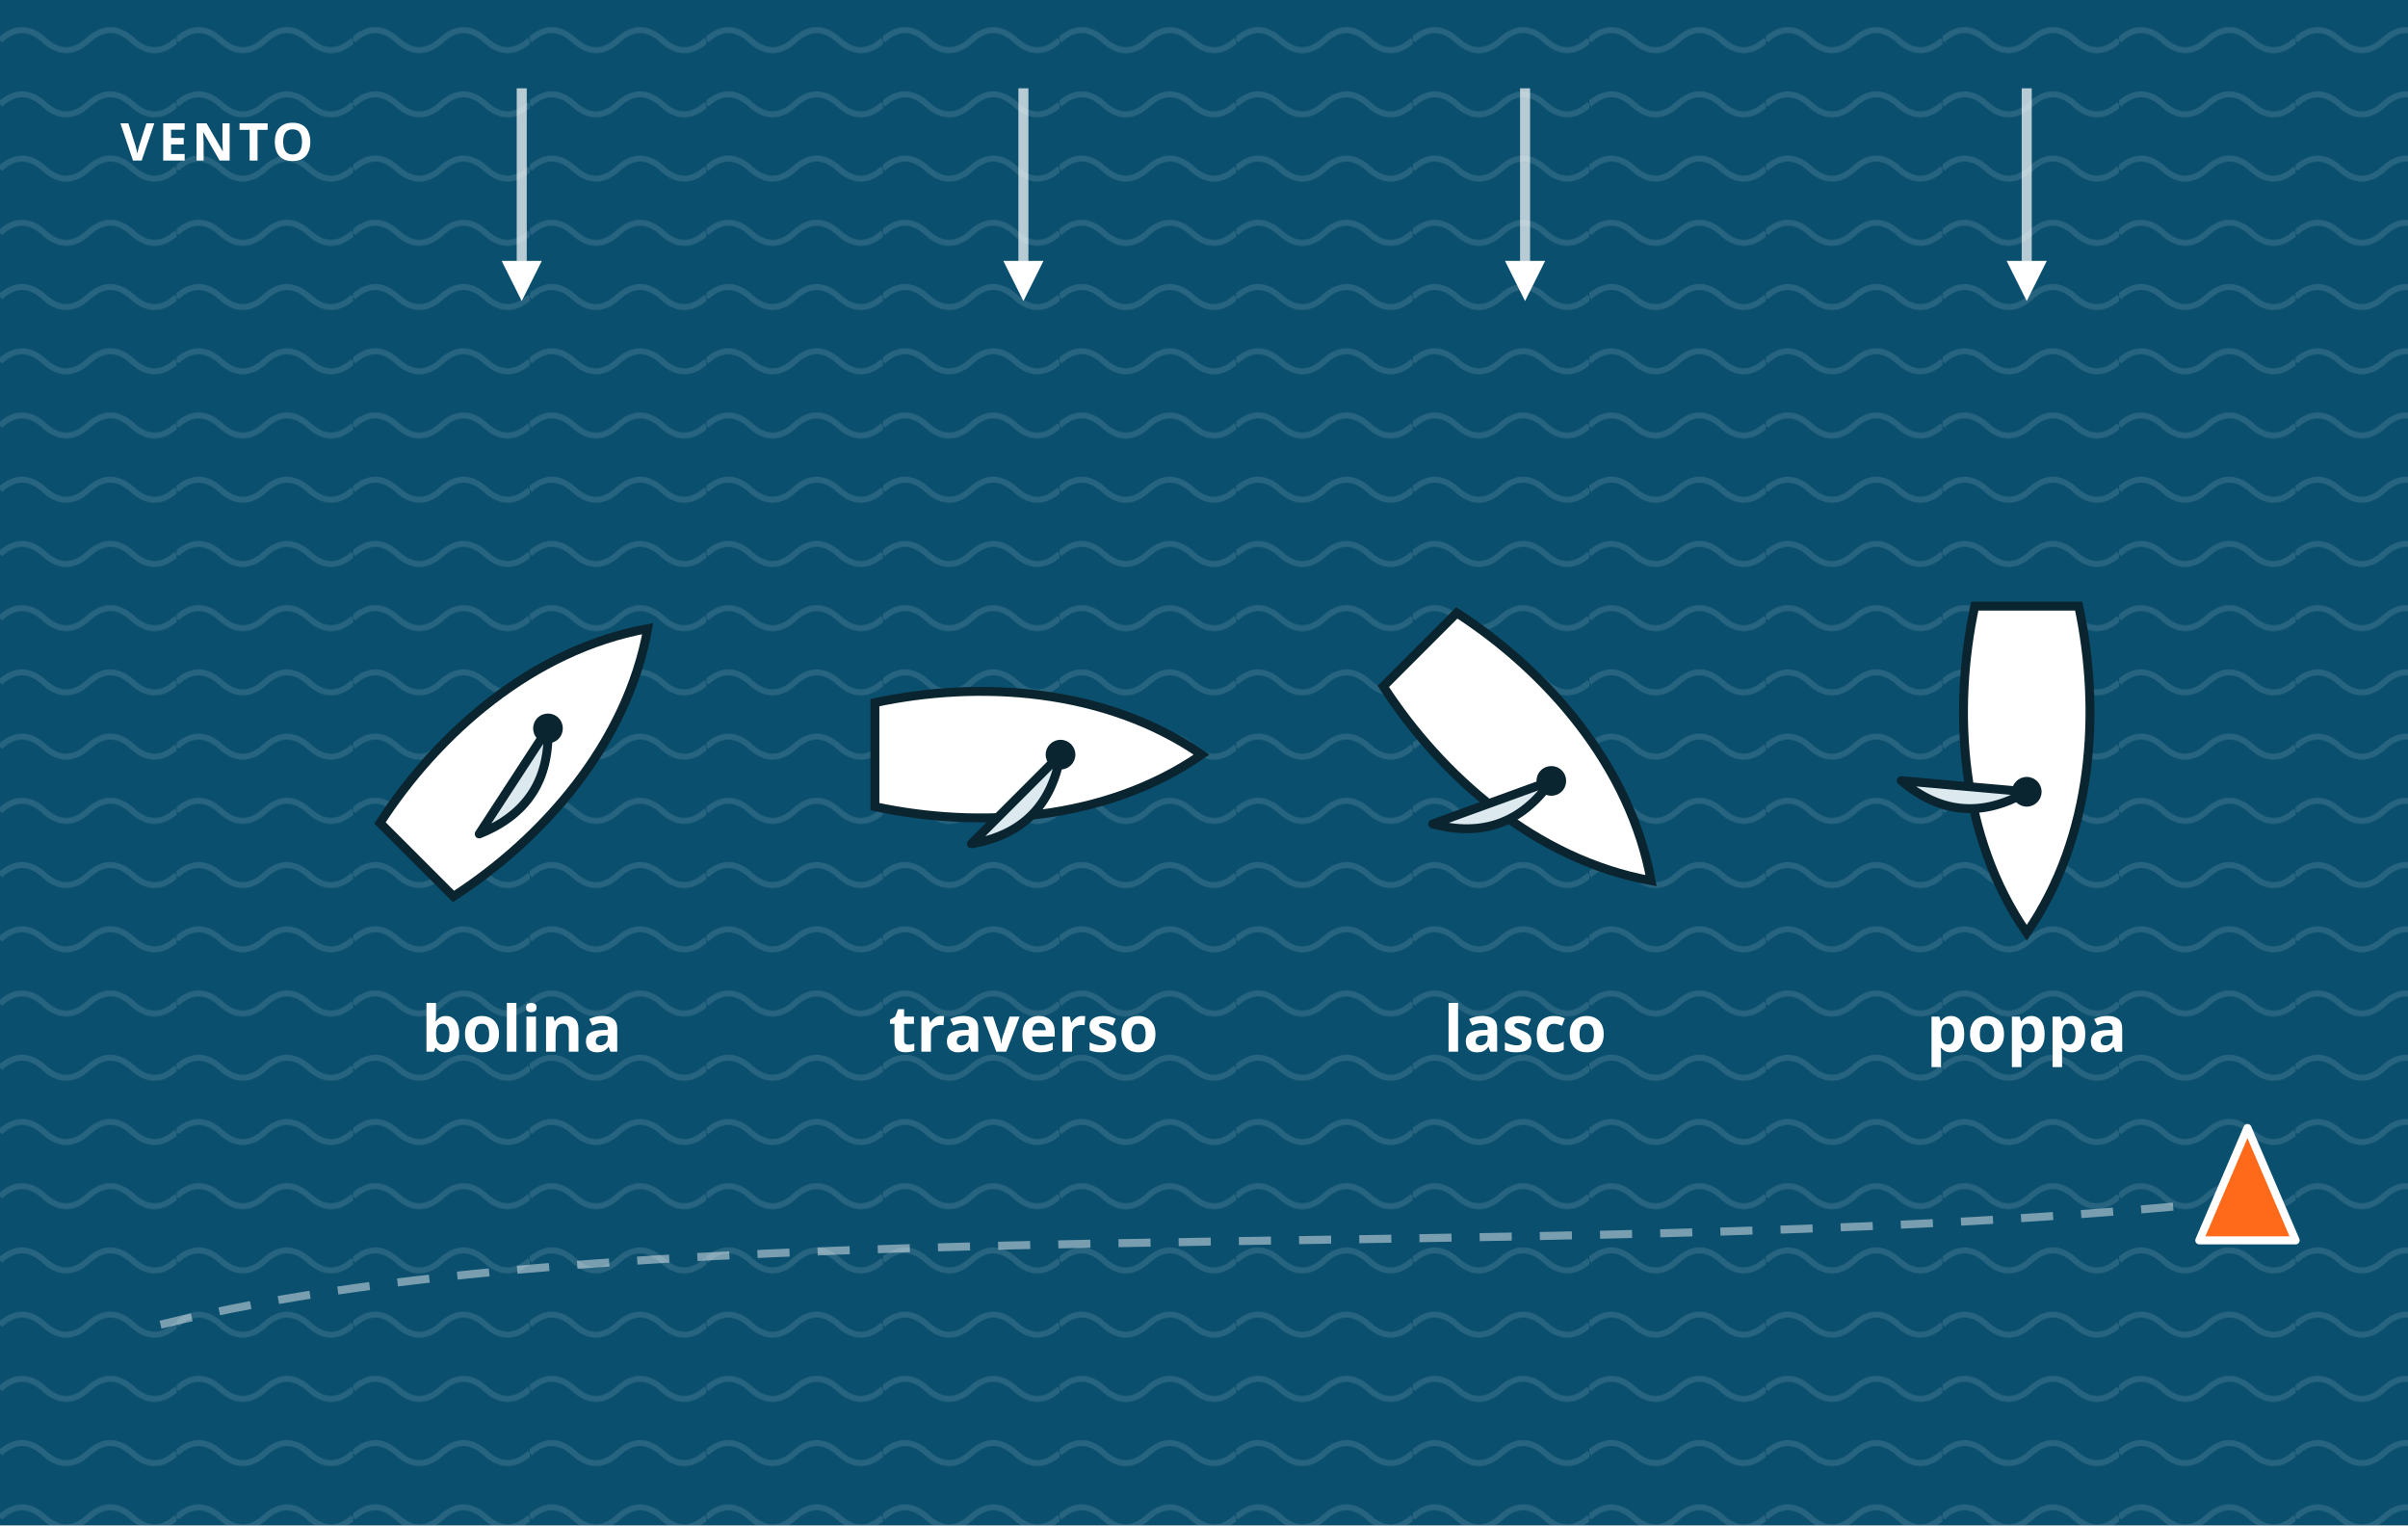
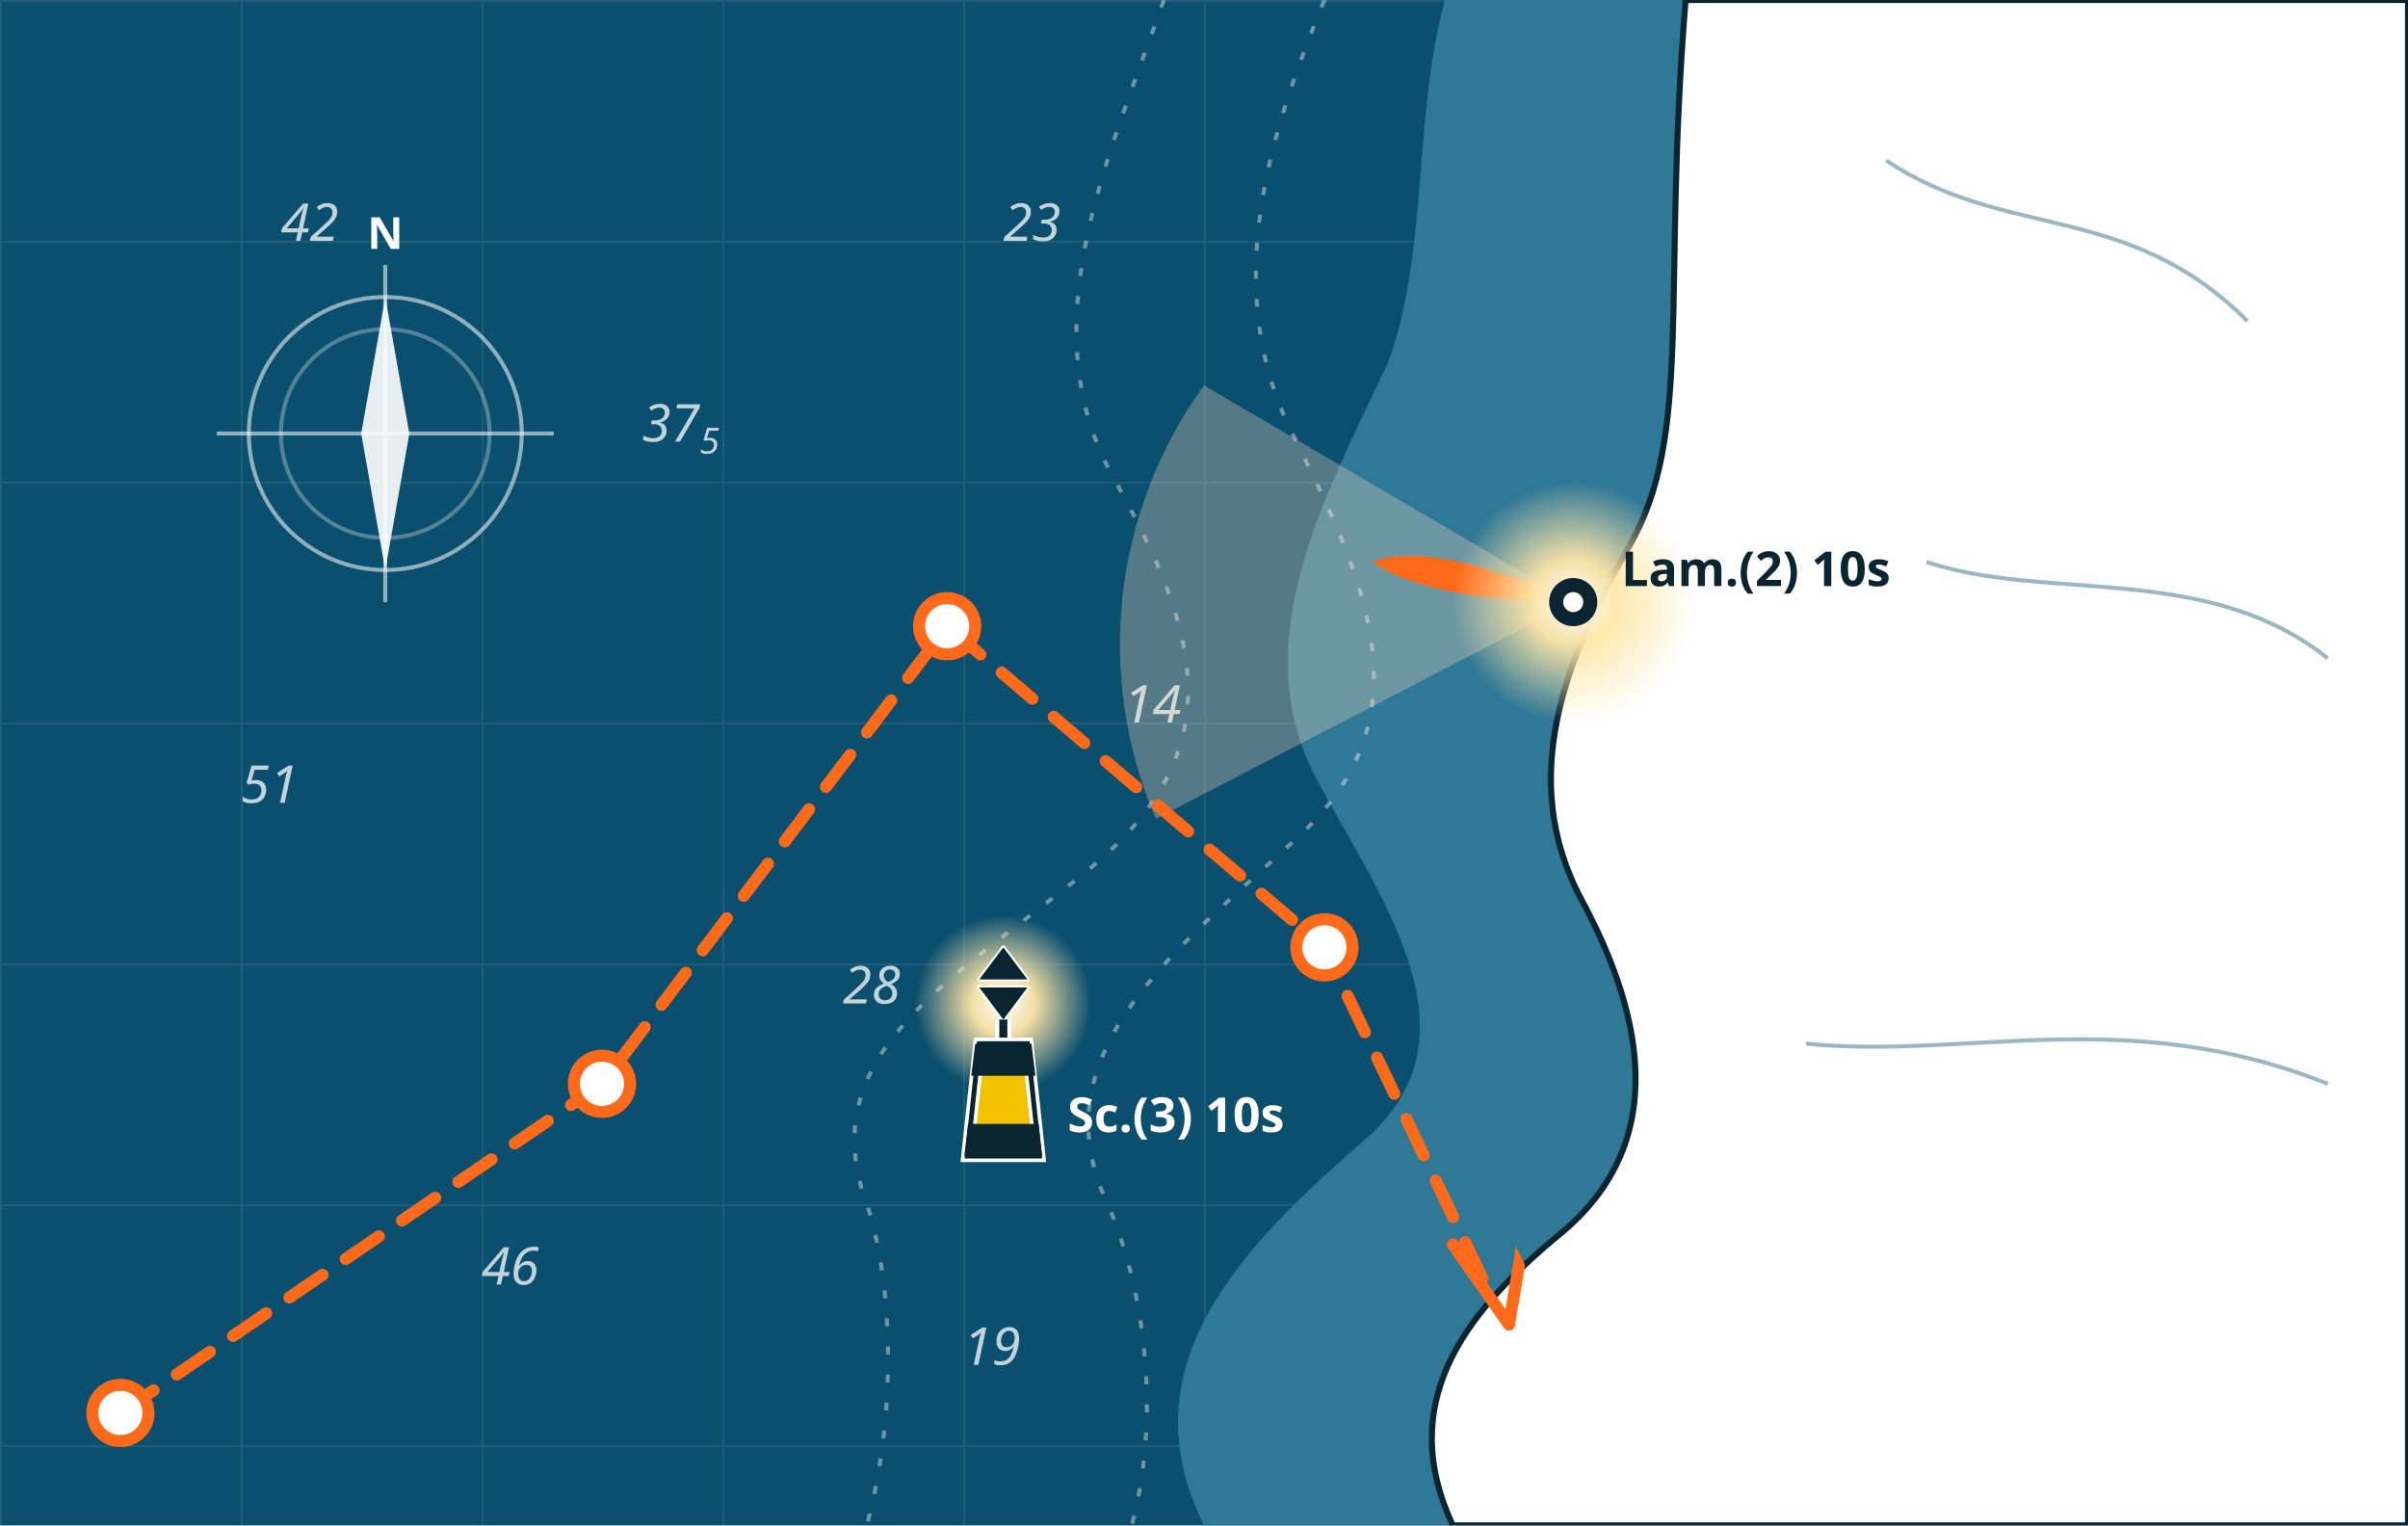
- <svg class="illustrazione" viewBox="0 0 600 380" preserveAspectRatio="xMidYMid slice" role="img" aria-label="Le andature rispetto al vento che soffia da nord: quattro barche viste dall'alto, di bolina, al traverso, al lasco e in poppa">
+ <svg class="illustrazione" viewBox="0 0 600 380" preserveAspectRatio="xMidYMid slice" role="img" aria-label="Un tratto di costa disegnato come su una carta nautica, nei colori del campo di regata: un faro che lampeggia, una boa cardinale, le linee di profondità e una rotta che arriva al porto">
  <defs>
-     <pattern id="dis-onde" width="44" height="16" patternUnits="userSpaceOnUse">
-       <path d="M0 10q5.5-5 11 0t11 0 11 0 11 0" fill="none" stroke="#FFFFFF" stroke-opacity=".12" stroke-width="1.5" />
+     <pattern id="dis-reticolo" width="60" height="60" patternUnits="userSpaceOnUse">
+       <path d="M60 0H0V60" fill="none" stroke="#FFFFFF" stroke-opacity=".08" />
    </pattern>
-     <marker id="dis-punta" viewBox="0 0 10 10" refX="5" refY="5" markerWidth="4" markerHeight="4" orient="auto-start-reverse">
-       <path d="M0 0 10 5 0 10Z" fill="#FFFFFF" />
-     </marker>
+     <radialGradient id="dis-alone">
+       <stop offset="0" stop-color="#FFFFFF" />
+       <stop offset=".35" stop-color="#FFE7A8" stop-opacity=".95" />
+       <stop offset="1" stop-color="#FFE7A8" stop-opacity="0" />
+     </radialGradient>
+     <mask id="dis-maschera" maskUnits="userSpaceOnUse" x="0" y="0" width="600" height="380">
+       <path class="rotta-maschera" pathLength="1" d="M30 352 150 270 236 156 330 236 372 324" fill="none" stroke="#fff" stroke-width="22" stroke-linecap="round" stroke-linejoin="round" />
+     </mask>
  </defs>
  <rect width="600" height="380" fill="#0A4F6E" />
-   <rect width="600" height="380" fill="url(#dis-onde)" />
-   <g font-family="Manrope,sans-serif">
-     <path d="M130 22V70" stroke="#FFFFFF" stroke-opacity=".7" stroke-width="2.5" marker-end="url(#dis-punta)" />
-     <path d="M255 22V70" stroke="#FFFFFF" stroke-opacity=".7" stroke-width="2.5" marker-end="url(#dis-punta)" />
-     <path d="M380 22V70" stroke="#FFFFFF" stroke-opacity=".7" stroke-width="2.5" marker-end="url(#dis-punta)" />
-     <path d="M505 22V70" stroke="#FFFFFF" stroke-opacity=".7" stroke-width="2.5" marker-end="url(#dis-punta)" />
-     <text x="30" y="40" font-size="13" font-weight="800" fill="#FFFFFF" letter-spacing=".08em">VENTO</text>
-     <path d="M40 330C160 300 380 316 548 300" fill="none" stroke="#FFFFFF" stroke-opacity=".45" stroke-width="2" stroke-dasharray="8 7" />
-     <g transform="translate(560 298)">
-       <path d="M-12 11h24L0-17Z" fill="#FF6A1A" stroke="#FFFFFF" stroke-width="2" stroke-linejoin="round" />
+   <path d="M0 0h600v380H0z" fill="url(#dis-reticolo)" />
+   <path d="M360 0h240v380H300c-20-40 10-70 40-96 30-26 4-60-12-90-18-34 2-70 18-104C356 62 352 30 360 0Z" fill="#2F7896" />
+   <g fill="none" stroke="#FFFFFF" stroke-opacity=".4" stroke-dasharray="2 5">
+     <path d="M330 0c-14 34-26 72-8 108 18 36 34 70 2 100-30 28-66 54-48 92 8 18 14 50 6 80" />
+     <path d="M290 0c-14 40-34 82-12 120 20 36 30 66-6 96-34 28-70 46-56 84 6 18 8 50 0 80" />
+   </g>
+   <path d="M420 0h180v380H362c-14-30 2-52 26-72 30-24 20-58 6-84-16-30-4-60 12-88 16-28 8-62 14-136Z" fill="#FFFFFF" stroke="#0B2530" stroke-width="1.5" />
+   <path d="M470 40c30 20 60 10 90 40M480 140c30 10 70 0 100 24M450 260c40 4 80-10 130 10" fill="none" stroke="#6E9AAB" stroke-opacity=".7" />
+   <g font-family="Manrope,sans-serif" font-size="13" font-style="italic" fill="#FFFFFF" fill-opacity=".75">
+     <text x="70" y="60">42</text>
+     <text x="160" y="110">37<tspan font-size="9" dy="3">5</tspan>
+     </text>
+     <text x="60" y="200">51</text>
+     <text x="210" y="250">28</text>
+     <text x="120" y="320">46</text>
+     <text x="250" y="60">23</text>
+     <text x="280" y="180">14</text>
+     <text x="240" y="340">19</text>
+   </g>
+   <path d="M392 150 300 96a110 110 0 0 0-12 108Z" fill="#FFE1BF" fill-opacity=".3" />
+   <path d="M392 150c-22-10-40-14-50-10 8 6 26 10 50 10Z" fill="#FF6A1A" />
+   <circle class="lampo lampo-faro" cx="392" cy="150" r="30" fill="url(#dis-alone)" />
+   <circle cx="392" cy="150" r="6" fill="#0B2530" />
+   <circle cx="392" cy="150" r="2.5" fill="#FFFFFF" />
+   <text x="404" y="146" font-family="Manrope,sans-serif" font-size="12" font-weight="700" fill="#0B2530">Lam.(2) 10s</text>
+   <g transform="translate(250 280)">
+     <circle class="lampo lampo-boa" cx="0" cy="-30" r="22" fill="url(#dis-alone)" />
+     <path d="M-6-36 0-44 6-36Z M-6-34 0-26 6-34Z" fill="#0B2530" stroke="#FFFFFF" stroke-width="1" stroke-linejoin="round" paint-order="stroke" />
+     <path d="M0-26v6" stroke="#FFFFFF" stroke-width="4" />
+     <path d="M0-26v6" stroke="#0B2530" stroke-width="2" />
+     <path d="M-9 8h18l-3-28h-12Z" fill="#F2C200" stroke="#FFFFFF" stroke-width="3" />
+     <path d="M-9 8h18l-3-28h-12Z" fill="none" stroke="#0B2530" stroke-width="1.2" />
+     <path d="M-9.7 8h19.4l-.9-8h-17.6Z M-8 -12h16l-1-8h-14Z" fill="#0B2530" />
+     <text x="16" y="2" font-family="Manrope,sans-serif" font-size="12" font-weight="700" fill="#FFFFFF">Sc.(3) 10s</text>
+   </g>
+   <g mask="url(#dis-maschera)">
+     <path d="M30 352 150 270 236 156 330 236 372 324" fill="none" stroke="#FF6A1A" stroke-width="3" stroke-dasharray="10 7" stroke-linecap="round" />
+     <g fill="#FFFFFF" stroke="#FF6A1A" stroke-width="3">
+       <circle cx="30" cy="352" r="7" />
+       <circle cx="150" cy="270" r="7" />
+       <circle cx="236" cy="156" r="7" />
+       <circle cx="330" cy="236" r="7" />
    </g>
-     <g class="barca" style="--i:0">
-       <g transform="translate(130 188) rotate(45) scale(1.85)">
-         <path d="M0-24C9-11 10 6 7 20H-7C-10 6-9-11 0-24Z" fill="#FFFFFF" stroke="#0B2530" stroke-width="1.2" />
-         <path d="M0-5Q7.6 2.1 3.5 11.6Z" fill="#DCEAF0" stroke="#0B2530" stroke-width="1.2" stroke-linejoin="round" />
-         <circle cy="-5" r="2" fill="#0B2530" />
-       </g>
-       <text x="130" y="262" text-anchor="middle" font-size="16" font-weight="800" fill="#FFFFFF">bolina</text>
-     </g>
-     <g class="barca" style="--i:1">
-       <g transform="translate(255 188) rotate(90) scale(1.85)">
-         <path d="M0-24C9-11 10 6 7 20H-7C-10 6-9-11 0-24Z" fill="#FFFFFF" stroke="#0B2530" stroke-width="1.2" />
-         <path d="M0-5Q10.3 -3.2 12.0 7.0Z" fill="#DCEAF0" stroke="#0B2530" stroke-width="1.2" stroke-linejoin="round" />
-         <circle cy="-5" r="2" fill="#0B2530" />
-       </g>
-       <text x="255" y="262" text-anchor="middle" font-size="16" font-weight="800" fill="#FFFFFF">traverso</text>
-     </g>
-     <g class="barca" style="--i:2">
-       <g transform="translate(380 188) rotate(135) scale(1.85)">
-         <path d="M0-24C9-11 10 6 7 20H-7C-10 6-9-11 0-24Z" fill="#FFFFFF" stroke="#0B2530" stroke-width="1.2" />
-         <path d="M0-5Q10.2 -6.8 15.4 2.2Z" fill="#DCEAF0" stroke="#0B2530" stroke-width="1.2" stroke-linejoin="round" />
-         <circle cy="-5" r="2" fill="#0B2530" />
-       </g>
-       <text x="380" y="262" text-anchor="middle" font-size="16" font-weight="800" fill="#FFFFFF">lasco</text>
-     </g>
-     <g class="barca" style="--i:3">
-       <g transform="translate(505 188) rotate(180) scale(1.85)">
-         <path d="M0-24C9-11 10 6 7 20H-7C-10 6-9-11 0-24Z" fill="#FFFFFF" stroke="#0B2530" stroke-width="1.2" />
-         <path d="M0-5Q9.0 -10.2 16.9 -3.5Z" fill="#DCEAF0" stroke="#0B2530" stroke-width="1.2" stroke-linejoin="round" />
-         <circle cy="-5" r="2" fill="#0B2530" />
-       </g>
-       <text x="505" y="262" text-anchor="middle" font-size="16" font-weight="800" fill="#FFFFFF">poppa</text>
+     <path d="m362 310 14 20 4-24" fill="none" stroke="#FF6A1A" stroke-width="3" stroke-linecap="round" stroke-linejoin="round" />
+   </g>
+   <g transform="translate(96 108)">
+     <g stroke="#FFFFFF" fill="none">
+       <circle r="34" stroke-opacity=".55" />
+       <circle r="26" stroke-opacity=".3" />
+       <path d="M0-42V42M-42 0H42" stroke-opacity=".55" />
+       <path d="M0-34 6 0 0 34-6 0Z" fill="#FFFFFF" fill-opacity=".9" stroke="none" />
+       <text y="-46" text-anchor="middle" font-family="Manrope,sans-serif" font-size="11" font-weight="800" fill="#FFFFFF" stroke="none">N</text>
    </g>
  </g>
</svg>
